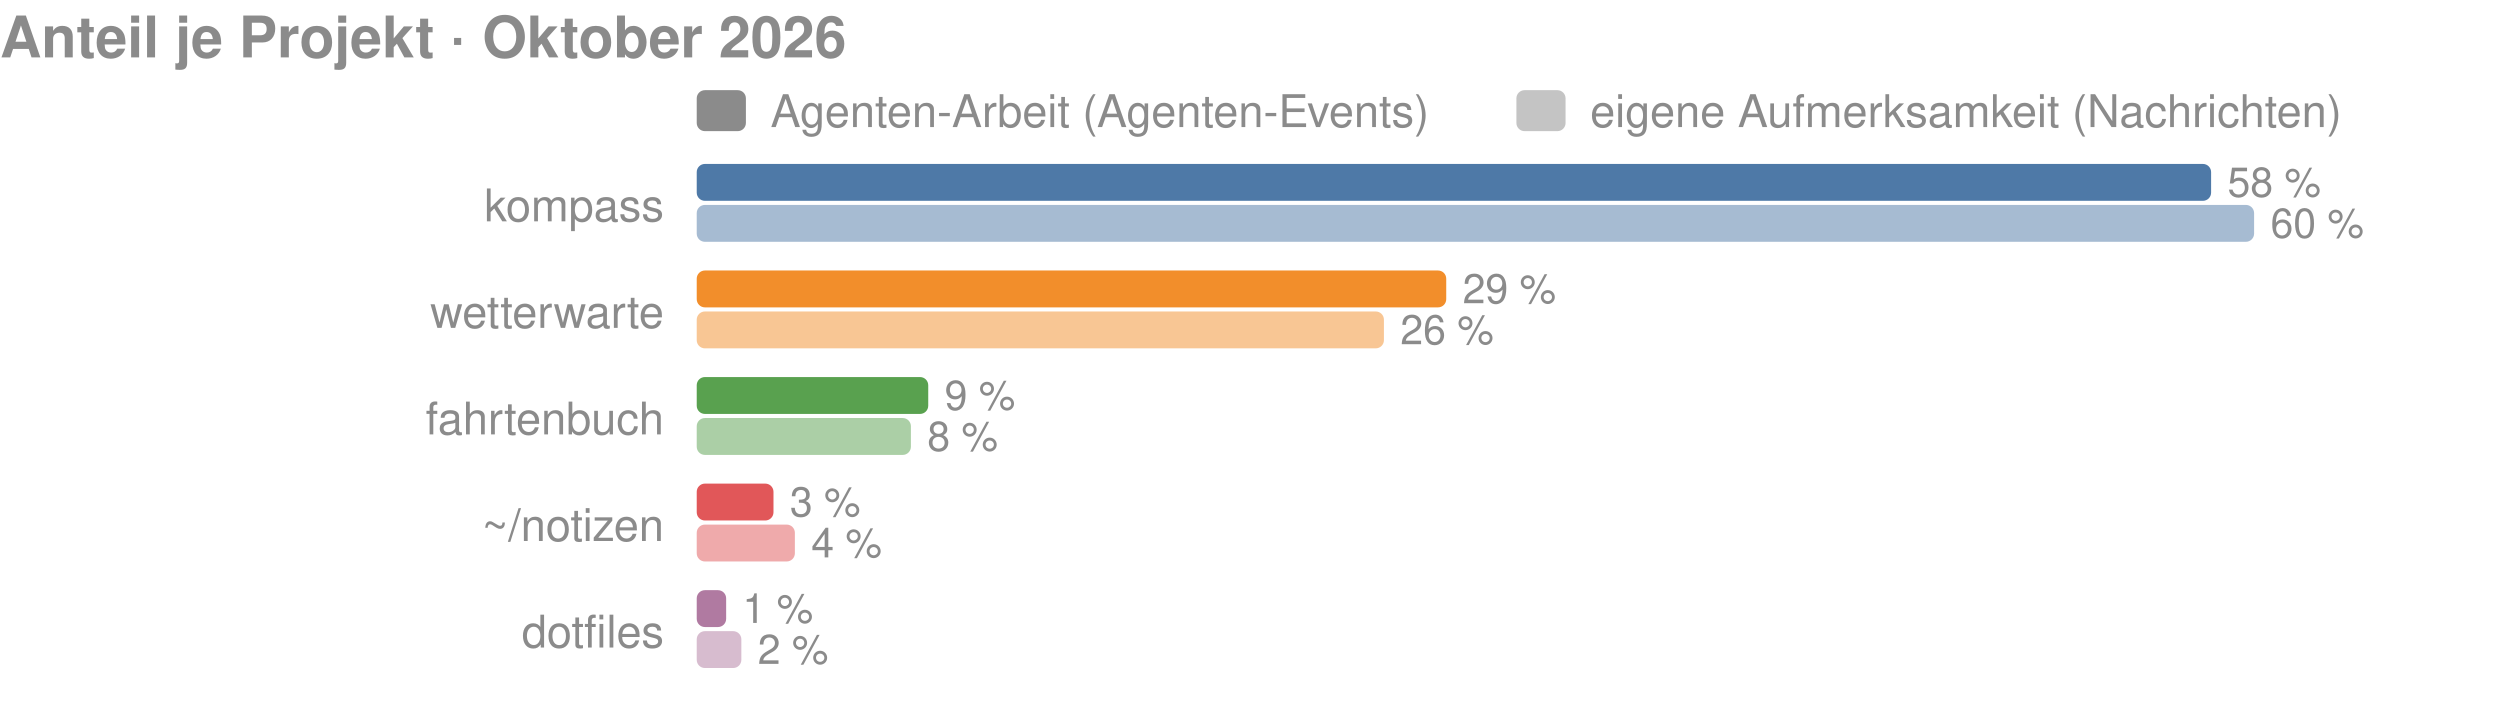
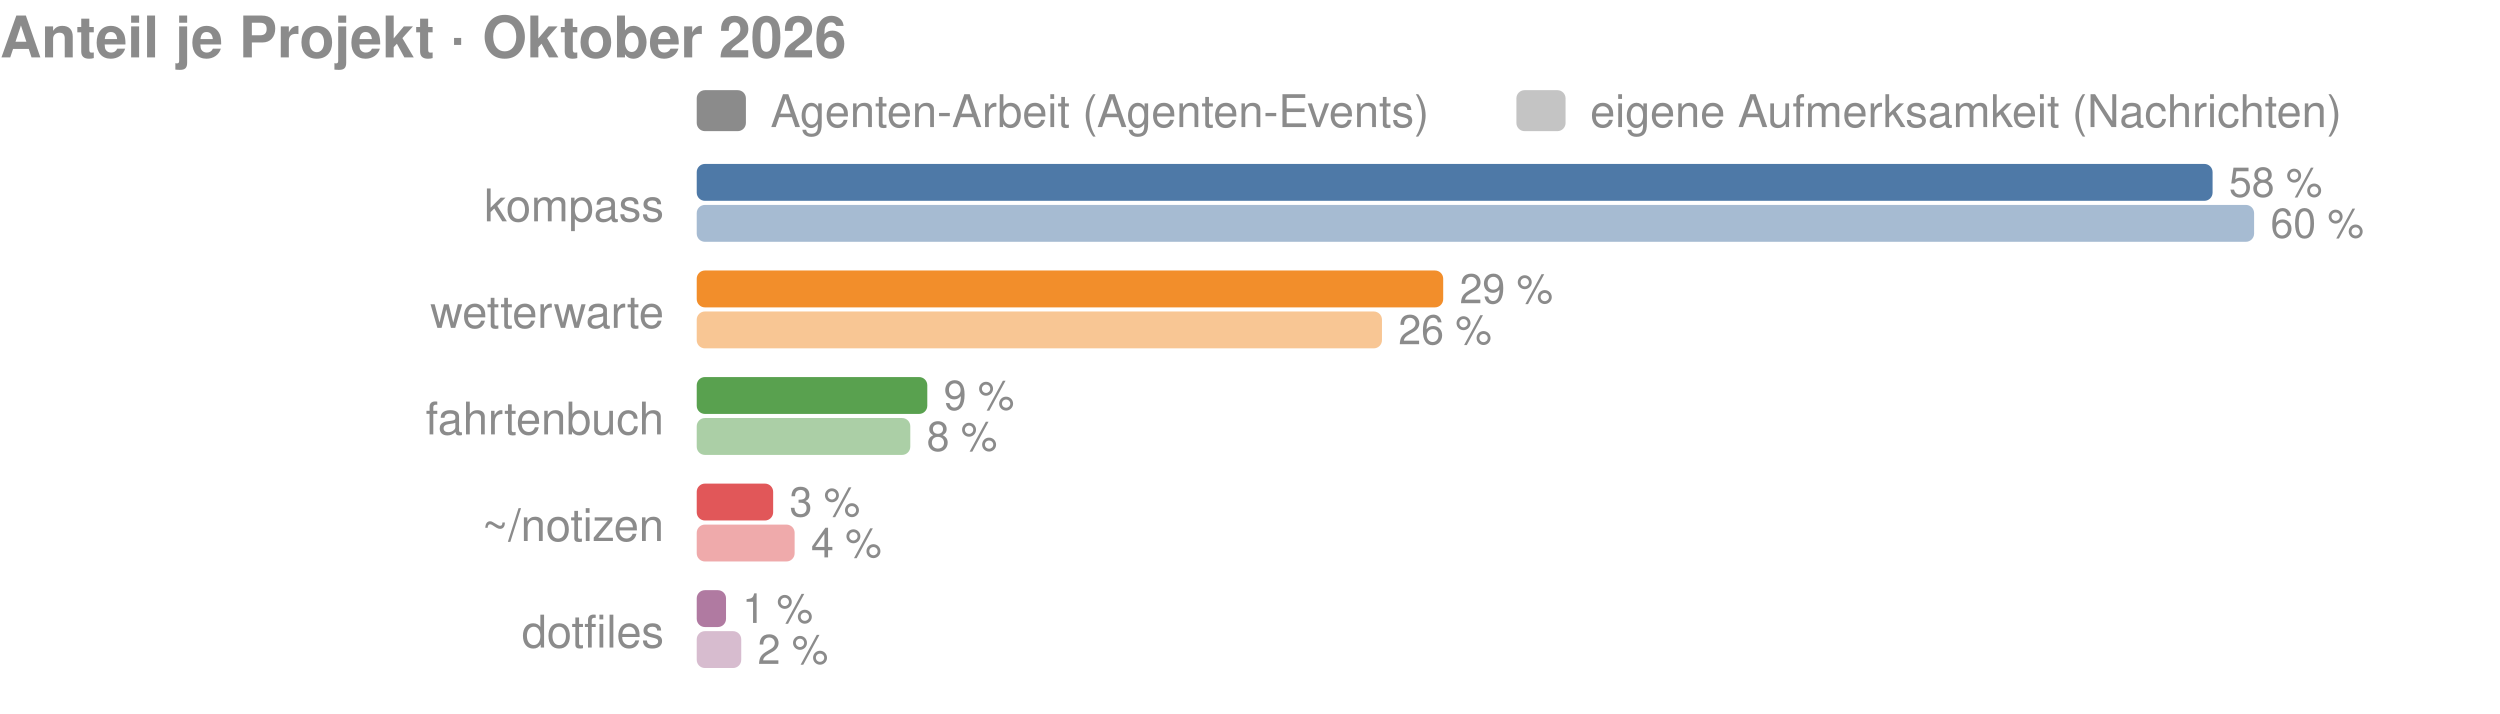
<svg xmlns="http://www.w3.org/2000/svg" width="610" height="174" viewBox="0 0 610 174" font-family="-apple-system, 'Segoe UI', Helvetica, Arial, sans-serif">
  <text x="0" y="14" font-size="14" font-weight="600" fill="#8b8b8b">Anteil je Projekt · Oktober 2026</text>
  <rect x="170" y="22" width="12" height="10" rx="2" fill="#8b8b8b" />
  <text x="188" y="31" font-size="11" fill="#8b8b8b">Agenten-Arbeit (Agenten-Events)</text>
  <rect x="370" y="22" width="12" height="10" rx="2" fill="#8b8b8b" fill-opacity="0.5" />
  <text x="388" y="31" font-size="11" fill="#8b8b8b">eigene Aufmerksamkeit (Nachrichten)</text>
  <text x="162" y="54" font-size="11" text-anchor="end" fill="#8b8b8b">kompass</text>
-   <rect x="170" y="40" width="369.51" height="9" rx="2" fill="#4e79a7" />
-   <text x="543.51" y="48" font-size="10" fill="#8b8b8b">58 %</text>
+   <rect x="170" y="40" width="369.87" height="9" rx="2" fill="#4e79a7" />
+   <text x="543.87" y="48" font-size="10" fill="#8b8b8b">58 %</text>
  <rect x="170" y="50" width="380" height="9" rx="2" fill="#4e79a7" fill-opacity="0.5" />
  <text x="554" y="58" font-size="10" fill="#8b8b8b">60 %</text>
  <text x="162" y="80" font-size="11" text-anchor="end" fill="#8b8b8b">wetterwarte</text>
-   <rect x="170" y="66" width="182.88" height="9" rx="2" fill="#f28e2b" />
-   <text x="356.88" y="74" font-size="10" fill="#8b8b8b">29 %</text>
-   <rect x="170" y="76" width="167.68" height="9" rx="2" fill="#f28e2b" fill-opacity="0.5" />
-   <text x="341.68" y="84" font-size="10" fill="#8b8b8b">26 %</text>
+   <rect x="170" y="66" width="182.14" height="9" rx="2" fill="#f28e2b" />
+   <text x="356.14" y="74" font-size="10" fill="#8b8b8b">29 %</text>
+   <rect x="170" y="76" width="167.2" height="9" rx="2" fill="#f28e2b" fill-opacity="0.5" />
+   <text x="341.2" y="84" font-size="10" fill="#8b8b8b">26 %</text>
  <text x="162" y="106" font-size="11" text-anchor="end" fill="#8b8b8b">fahrtenbuch</text>
-   <rect x="170" y="92" width="56.49" height="9" rx="2" fill="#59a14f" />
-   <text x="230.49" y="100" font-size="10" fill="#8b8b8b">9 %</text>
-   <rect x="170" y="102" width="52.26" height="9" rx="2" fill="#59a14f" fill-opacity="0.5" />
-   <text x="226.26" y="110" font-size="10" fill="#8b8b8b">8 %</text>
+   <rect x="170" y="92" width="56.26" height="9" rx="2" fill="#59a14f" />
+   <text x="230.26" y="100" font-size="10" fill="#8b8b8b">9 %</text>
+   <rect x="170" y="102" width="52.11" height="9" rx="2" fill="#59a14f" fill-opacity="0.5" />
+   <text x="226.11" y="110" font-size="10" fill="#8b8b8b">8 %</text>
  <text x="162" y="132" font-size="11" text-anchor="end" fill="#8b8b8b">~/notizen</text>
-   <rect x="170" y="118" width="18.73" height="9" rx="2" fill="#e15759" />
-   <text x="192.73" y="126" font-size="10" fill="#8b8b8b">3 %</text>
-   <rect x="170" y="128" width="23.95" height="9" rx="2" fill="#e15759" fill-opacity="0.5" />
-   <text x="197.95" y="136" font-size="10" fill="#8b8b8b">4 %</text>
+   <rect x="170" y="118" width="18.65" height="9" rx="2" fill="#e15759" />
+   <text x="192.65" y="126" font-size="10" fill="#8b8b8b">3 %</text>
+   <rect x="170" y="128" width="23.89" height="9" rx="2" fill="#e15759" fill-opacity="0.5" />
+   <text x="197.89" y="136" font-size="10" fill="#8b8b8b">4 %</text>
  <text x="162" y="158" font-size="11" text-anchor="end" fill="#8b8b8b">dotfiles</text>
-   <rect x="170" y="144" width="7.18" height="9" rx="2" fill="#b07aa1" />
-   <text x="181.18" y="152" font-size="10" fill="#8b8b8b">1 %</text>
-   <rect x="170" y="154" width="10.89" height="9" rx="2" fill="#b07aa1" fill-opacity="0.5" />
-   <text x="184.89" y="162" font-size="10" fill="#8b8b8b">2 %</text>
+   <rect x="170" y="144" width="7.15" height="9" rx="2" fill="#b07aa1" />
+   <text x="181.15" y="152" font-size="10" fill="#8b8b8b">1 %</text>
+   <rect x="170" y="154" width="10.86" height="9" rx="2" fill="#b07aa1" fill-opacity="0.5" />
+   <text x="184.86" y="162" font-size="10" fill="#8b8b8b">2 %</text>
</svg>
